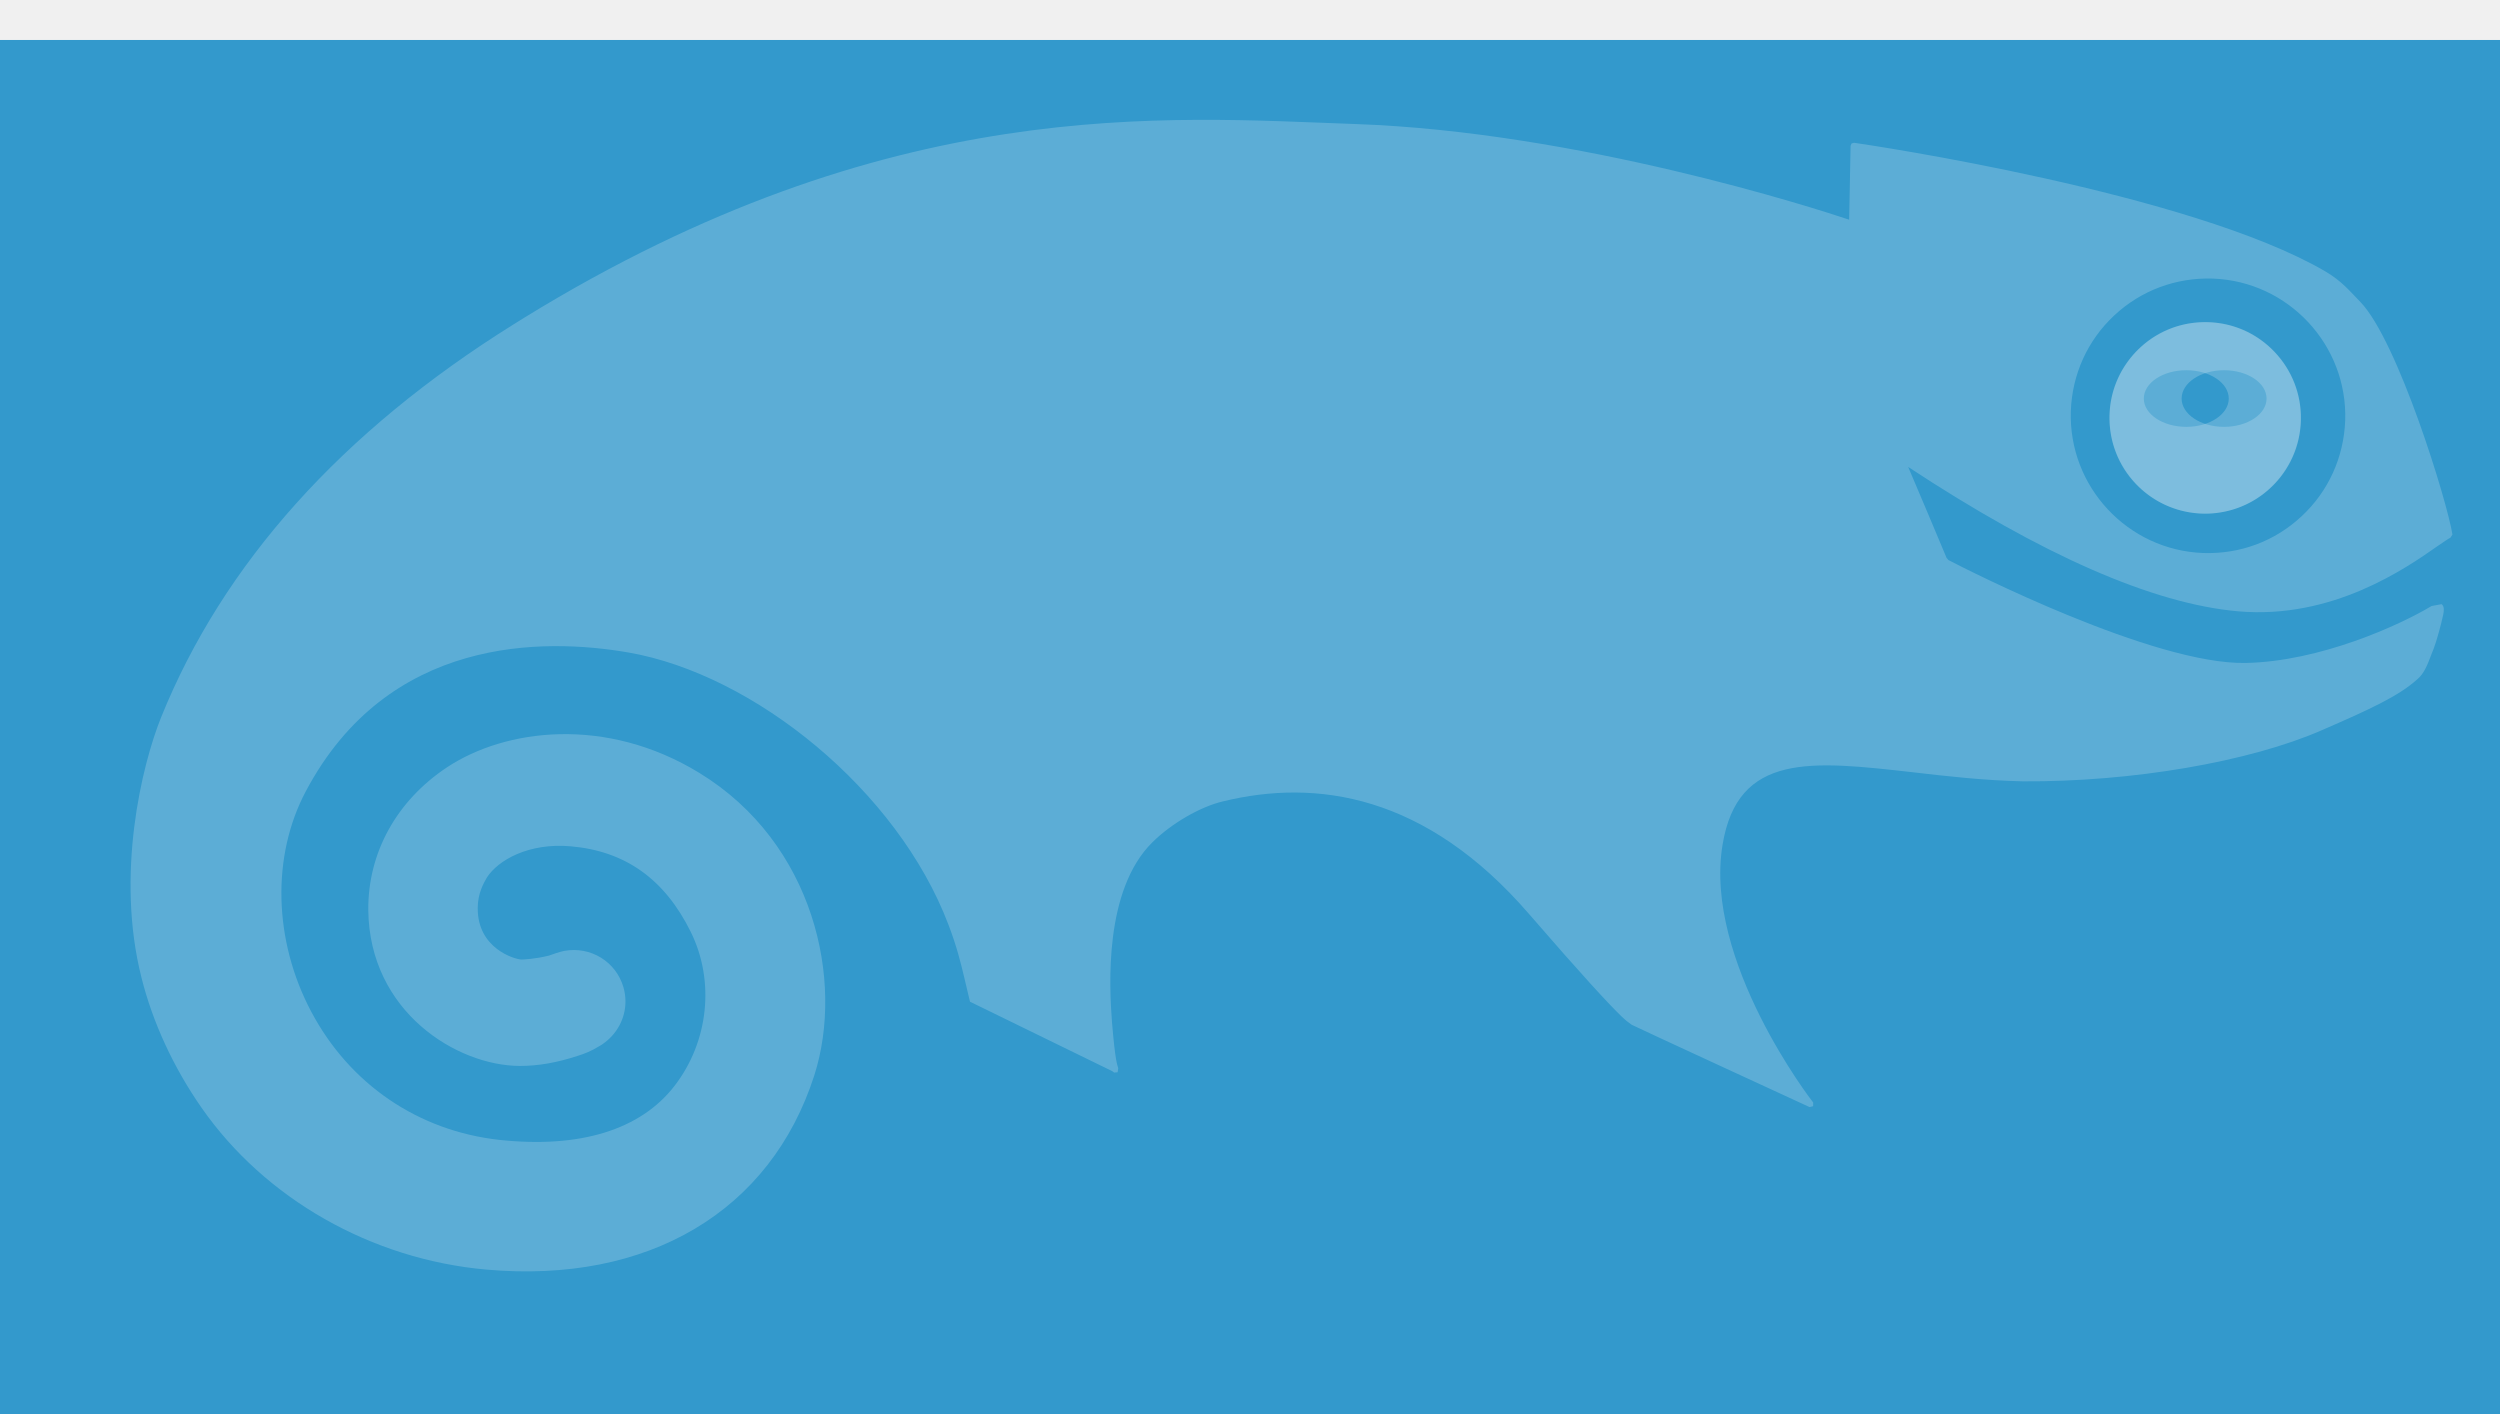
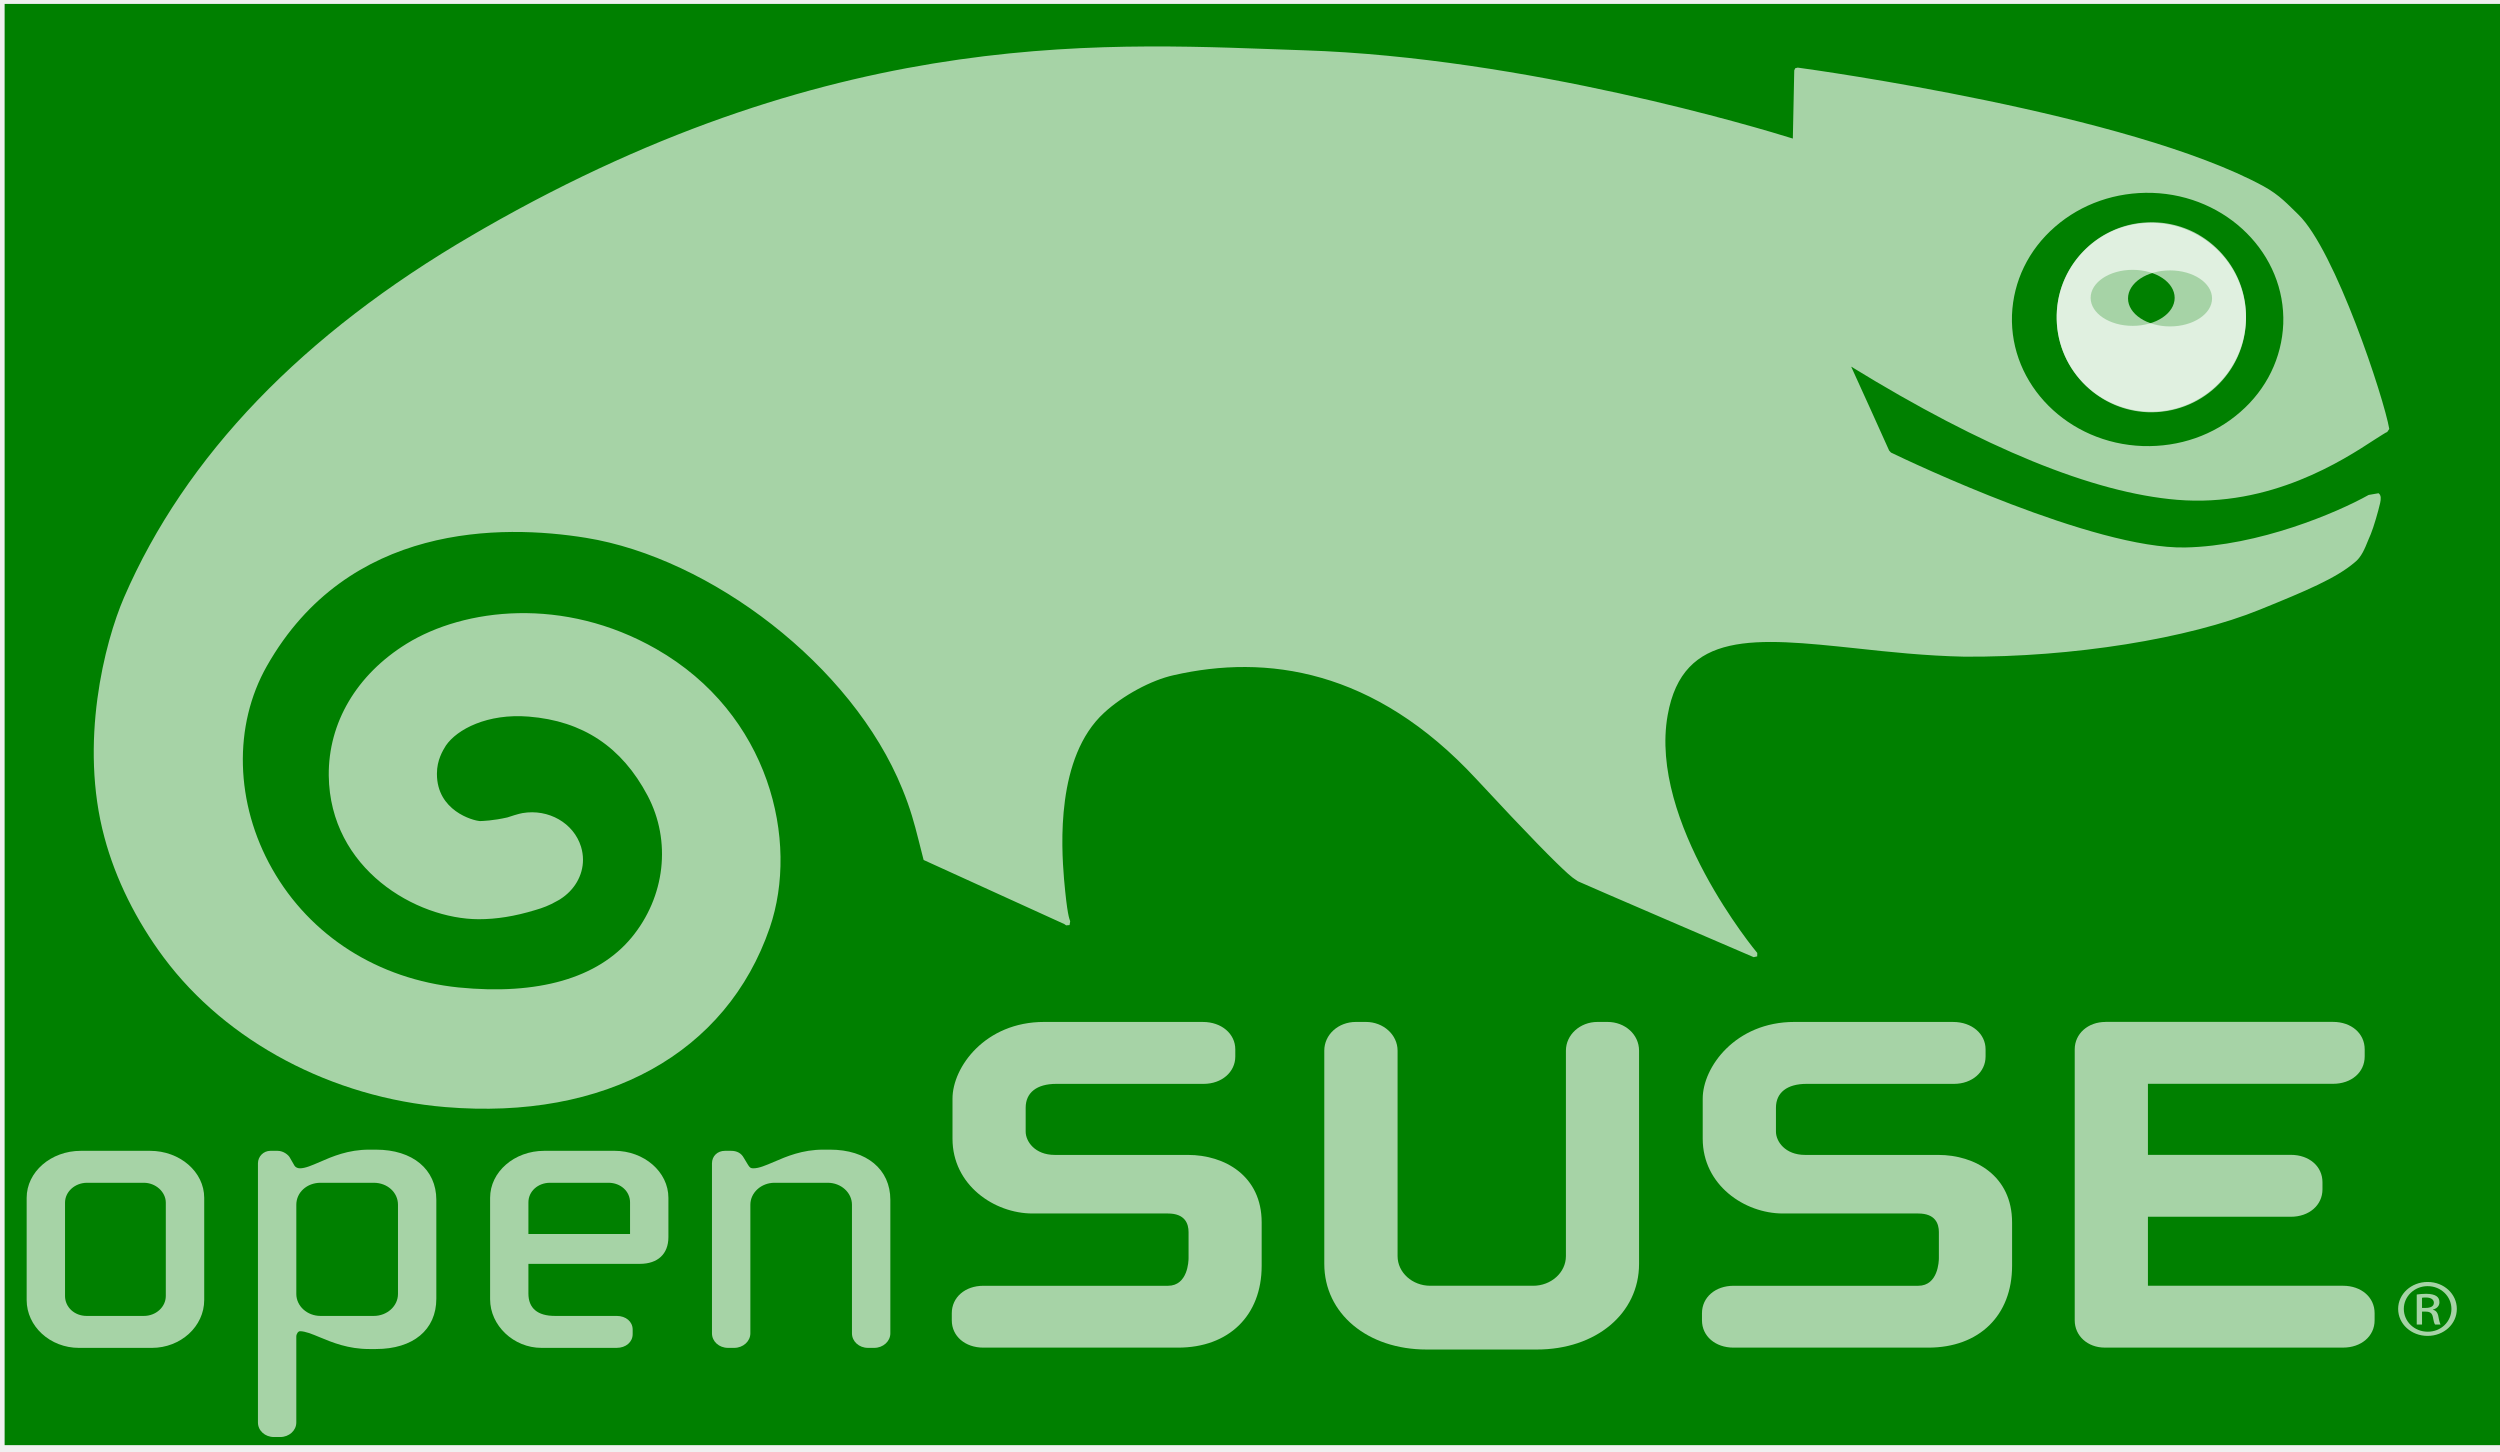
- <svg xmlns="http://www.w3.org/2000/svg" version="1.1" x="0px" y="0px" width="184" height="104" viewBox="0 0 184 104" enable-background="new 0 0 800 600" xml:space="preserve" id="svg2">
+ <svg xmlns="http://www.w3.org/2000/svg" version="1.1" x="0px" y="0px" width="186" height="108" viewBox="0 0 186 108" enable-background="new 0 0 800 600" xml:space="preserve" id="svg2">
  <defs id="defs46">
	

		
		
		
		
		
		
		
	</defs>
-   <g id="Ebene_1" transform="matrix(0.397062,0,0,0.3309481,-87.99092,-47.03083)">
-     <rect x="212" y="151" clip-rule="evenodd" width="485" height="324" id="rect5" style="fill:#3399cc;fill-rule:evenodd" />
+   <g id="Ebene_1" transform="matrix(0.397062,0,0,0.3309481,-83.83303,-49.68181)" style="fill:#008000">
+     <rect x="212" y="151" clip-rule="evenodd" width="485" height="324" id="rect5" style="fill:#008000;fill-rule:evenodd" />
  </g>
-   <path clip-rule="evenodd" d="m 179.409,40.189 c 0.459,-0.303 0.796,-0.554 0.938,-0.61 l 0.153,-0.239 c -0.388,-2.44 -4.025,-14.271 -6.776,-17.115 -0.758,-0.775 -1.365,-1.539 -2.594,-2.258 -9.952,-5.799 -33.562,-9.299 -34.668,-9.459 l -0.188,0.052 -0.071,0.171 c 0,0 -0.091,4.892 -0.105,5.439 -2.411,-0.81 -19.94,-6.472 -36.372,-7.042 -13.935,-0.49 -34.229,-2.292 -61.12,14.243 l -0.795,0.495 c -12.652,7.892 -21.387,17.623 -25.953,28.929 -1.432,3.558 -3.358,11.586 -1.449,19.14 0.822,3.302 2.355,6.62 4.422,9.59 4.672,6.711 12.512,11.164 20.953,11.916 11.919,1.066 20.944,-4.287 24.154,-14.311 2.207,-6.916 0,-17.064 -8.461,-22.241 -6.882,-4.214 -14.282,-3.256 -18.575,-0.416 -3.724,2.469 -5.833,6.306 -5.796,10.52 0.086,7.475 6.525,11.448 11.155,11.46 1.345,0 2.696,-0.234 4.219,-0.73 0.542,-0.165 1.052,-0.37 1.614,-0.718 l 0.176,-0.103 0.111,-0.074 -0.037,0.022 c 1.055,-0.719 1.69,-1.888 1.69,-3.142 0,-0.342 -0.048,-0.689 -0.146,-1.038 -0.547,-1.893 -2.417,-3.038 -4.355,-2.685 l -0.262,0.062 -0.354,0.108 -0.514,0.177 c -1.066,0.262 -1.864,0.285 -2.035,0.291 -0.542,-0.035 -3.207,-0.833 -3.207,-3.752 v -0.04 c 0,-1.072 0.43,-1.824 0.667,-2.235 0.829,-1.3 3.099,-2.576 6.166,-2.309 4.025,0.348 6.927,2.412 8.849,6.306 1.784,3.62 1.317,8.073 -1.203,11.335 -2.503,3.232 -6.959,4.606 -12.885,3.968 -5.976,-0.661 -11.027,-4.1 -13.857,-9.453 -2.769,-5.233 -2.92,-11.437 -0.391,-16.203 6.049,-11.42 17.475,-11.301 23.74,-10.218 9.271,1.608 19.818,10.16 23.559,20.035 0.604,1.574 0.912,2.822 1.181,3.963 l 0.404,1.705 10.474,5.114 0.137,0.103 0.254,-0.023 0.046,-0.302 c -0.065,-0.234 -0.217,-0.45 -0.459,-3.381 -0.199,-2.601 -0.604,-9.722 2.981,-13.251 1.392,-1.379 3.513,-2.61 5.188,-3.004 6.865,-1.677 14.915,-0.52 22.526,8.29 3.94,4.55 5.861,6.625 6.825,7.554 l 0.336,0.303 0.396,0.296 c 0.316,0.172 13.088,6.056 13.088,6.056 l 0.263,-0.063 0.005,-0.273 c -0.085,-0.097 -8.096,-10.45 -6.67,-18.975 1.123,-6.79 6.527,-6.175 14.002,-5.331 2.44,0.285 5.218,0.604 8.094,0.668 8.03,0.051 16.68,-1.432 22.011,-3.764 3.449,-1.499 5.65,-2.497 7.029,-3.751 0.496,-0.411 0.753,-1.078 1.021,-1.796 l 0.188,-0.474 c 0.223,-0.582 0.551,-1.808 0.695,-2.48 0.058,-0.296 0.092,-0.609 -0.119,-0.775 l -0.738,0.137 c -2.341,1.409 -8.193,4.077 -13.664,4.191 -6.793,0.137 -20.468,-6.831 -21.894,-7.572 l -0.137,-0.159 c -0.336,-0.821 -2.389,-5.672 -2.828,-6.698 9.847,6.487 18.014,10.073 24.266,10.626 6.96,0.62 12.385,-3.178 14.702,-4.802 z m -26.996,-9.942 c 0.1,-2.697 1.229,-5.2 3.201,-7.036 1.973,-1.842 4.547,-2.794 7.246,-2.708 5.565,0.199 9.938,4.897 9.747,10.456 -0.105,2.697 -1.234,5.2 -3.201,7.03 -1.973,1.852 -4.541,2.804 -7.252,2.713 -5.559,-0.205 -9.926,-4.891 -9.741,-10.455 z" id="Geeko_Body" style="opacity:0.2;fill:#ffffff;fill-rule:evenodd" />
-   <g style="opacity:0.2" id="g30" transform="translate(-333.4975,-231.1963)">
-     <path d="m 509.812,348.158 c 1.218,0 2.188,0.99 2.188,2.229 0,1.257 -0.971,2.237 -2.198,2.237 -1.218,0 -2.208,-0.98 -2.208,-2.237 0,-1.238 0.99,-2.229 2.208,-2.229 h 0.01 z m -0.01,0.347 c -0.98,0 -1.782,0.842 -1.782,1.882 0,1.06 0.802,1.891 1.792,1.891 0.99,0.011 1.782,-0.831 1.782,-1.881 0,-1.05 -0.792,-1.892 -1.782,-1.892 h -0.01 z m -0.416,3.179 h -0.396 v -2.485 c 0.208,-0.03 0.406,-0.06 0.703,-0.06 0.377,0 0.624,0.079 0.772,0.188 0.149,0.108 0.229,0.276 0.229,0.515 0,0.326 -0.218,0.524 -0.485,0.604 v 0.021 c 0.218,0.039 0.366,0.237 0.416,0.604 0.06,0.387 0.118,0.535 0.158,0.614 h -0.416 c -0.06,-0.079 -0.119,-0.307 -0.168,-0.634 -0.06,-0.316 -0.218,-0.436 -0.535,-0.436 h -0.277 v 1.069 z m 0,-1.377 h 0.287 c 0.327,0 0.604,-0.118 0.604,-0.426 0,-0.218 -0.158,-0.436 -0.604,-0.436 -0.129,0 -0.218,0.01 -0.287,0.021 v 0.841 z" id="path32" style="fill:#ffffff" />
-   </g>
-   <g id="Auge_1" transform="translate(-327.1415,-237.7387)">
-     <g id="g35" style="opacity:0.2">
+   <g id="Auge_1" transform="translate(-329.3844,-244.8692)" style="opacity:0.65;fill:#ffffff">
+     <g id="g35">
      <path clip-rule="evenodd" d="m 489.682,261.452 c -1.888,-0.068 -3.678,0.599 -5.046,1.882 -1.368,1.283 -2.175,3.021 -2.232,4.903 -0.131,3.889 2.914,7.161 6.794,7.304 1.887,0.057 3.686,-0.611 5.062,-1.893 1.374,-1.289 2.164,-3.028 2.224,-4.903 0.13,-3.889 -2.914,-7.155 -6.802,-7.293 z m 1.151,7.703 c -1.728,0 -3.124,-0.935 -3.124,-2.081 0,-1.157 1.396,-2.087 3.124,-2.087 1.728,0 3.128,0.93 3.128,2.087 0,1.147 -1.4,2.081 -3.128,2.081 z" id="path37" style="fill:#ffffff;fill-rule:evenodd" />
    </g>
  </g>
-   <g id="Auge_2" transform="translate(-327.1415,-237.7387)">
-     <g id="g40" style="opacity:0.2">
+   <g id="Auge_2" transform="translate(-329.3829,-244.911)">
+     <g id="g40" style="fill:#ffffff;opacity:0.65">
      <path clip-rule="evenodd" d="m 482.403,268.745 c 0.06,1.875 0.85,3.614 2.224,4.903 1.377,1.281 3.176,1.949 5.062,1.893 3.88,-0.143 6.925,-3.415 6.794,-7.304 -0.058,-1.882 -0.864,-3.62 -2.232,-4.903 -1.368,-1.283 -3.158,-1.95 -5.046,-1.882 -3.889,0.138 -6.933,3.404 -6.802,7.293 z m 2.523,-1.671 c 0,-1.157 1.4,-2.087 3.128,-2.087 1.728,0 3.124,0.93 3.124,2.087 0,1.146 -1.396,2.081 -3.124,2.081 -1.728,0 -3.128,-0.934 -3.128,-2.081 z" id="path42" style="fill:#ffffff;fill-rule:evenodd" />
    </g>
  </g>
+   <g id="Geeko_Body" transform="translate(-2,-6)">
+     <path style="opacity:0.65;fill:#ffffff;fill-rule:evenodd" id="Body" d="m 178.672,38.707 c 0.459,-0.283 0.796,-0.517 0.937,-0.569 l 0.153,-0.223 C 179.375,35.64 175.74,24.608 172.991,21.956 172.233,21.233 171.626,20.521 170.398,19.85 160.452,14.442 136.856,11.179 135.751,11.03 l -0.188,0.048 -0.071,0.159 c 0,0 -0.091,4.562 -0.105,5.072 C 132.978,15.554 115.459,10.274 99.037,9.743 85.11,9.286 64.828,7.605 37.954,23.024 l -0.795,0.462 C 24.515,30.845 15.785,39.92 11.222,50.462 9.79,53.78 7.866,61.266 9.773,68.311 c 0.822,3.079 2.354,6.173 4.419,8.943 4.669,6.258 12.505,10.411 20.94,11.112 11.912,0.994 20.931,-3.998 24.14,-13.345 2.206,-6.449 0,-15.912 -8.456,-20.74 -6.878,-3.93 -14.273,-3.036 -18.564,-0.388 -3.722,2.302 -5.83,5.88 -5.793,9.81 0.086,6.97 6.521,10.675 11.148,10.687 1.344,0 2.694,-0.218 4.216,-0.681 0.542,-0.154 1.051,-0.345 1.613,-0.67 l 0.176,-0.096 0.111,-0.069 -0.037,0.021 c 1.054,-0.67 1.689,-1.761 1.689,-2.93 0,-0.319 -0.048,-0.642 -0.146,-0.968 -0.547,-1.765 -2.416,-2.833 -4.352,-2.504 l -0.262,0.058 -0.354,0.101 -0.514,0.165 c -1.065,0.244 -1.863,0.266 -2.034,0.271 -0.542,-0.033 -3.205,-0.777 -3.205,-3.499 v -0.037 c 0,-1 0.43,-1.701 0.667,-2.084 0.829,-1.212 3.097,-2.402 6.162,-2.153 4.023,0.325 6.923,2.249 8.844,5.88 1.783,3.376 1.316,7.528 -1.202,10.57 -2.502,3.014 -6.955,4.295 -12.877,3.7 -5.972,-0.616 -11.02,-3.823 -13.849,-8.815 -2.767,-4.88 -2.918,-10.665 -0.391,-15.109 6.045,-10.649 17.465,-10.538 23.726,-9.528 9.265,1.499 19.806,9.474 23.545,18.683 0.604,1.468 0.911,2.632 1.18,3.696 l 0.404,1.59 10.468,4.769 0.137,0.096 0.254,-0.021 0.046,-0.282 c -0.065,-0.218 -0.217,-0.42 -0.459,-3.153 -0.199,-2.425 -0.604,-9.066 2.979,-12.357 1.391,-1.286 3.511,-2.434 5.185,-2.801 6.861,-1.564 14.906,-0.485 22.513,7.73 3.938,4.243 5.857,6.178 6.821,7.044 l 0.336,0.283 0.396,0.276 c 0.316,0.16 13.08,5.647 13.08,5.647 l 0.263,-0.059 0.005,-0.255 c -0.085,-0.09 -8.091,-9.745 -6.666,-17.694 1.122,-6.332 6.523,-5.758 13.994,-4.971 2.439,0.266 5.215,0.563 8.089,0.623 8.025,0.048 16.67,-1.335 21.998,-3.51 3.447,-1.398 5.647,-2.328 7.025,-3.498 0.496,-0.383 0.753,-1.005 1.02,-1.675 l 0.188,-0.442 c 0.223,-0.543 0.551,-1.686 0.695,-2.313 0.058,-0.276 0.092,-0.568 -0.119,-0.723 l -0.738,0.128 c -2.34,1.314 -8.188,3.802 -13.656,3.908 -6.789,0.128 -20.456,-6.37 -21.881,-7.061 l -0.137,-0.148 c -0.336,-0.766 -2.388,-5.289 -2.826,-6.246 9.841,6.049 18.003,9.393 24.251,9.909 6.956,0.578 12.378,-2.964 14.693,-4.478 z M 151.692,29.436 c 0.1,-2.515 1.228,-4.849 3.199,-6.561 1.972,-1.718 4.544,-2.605 7.242,-2.525 5.562,0.186 9.932,4.566 9.741,9.75 -0.105,2.515 -1.233,4.849 -3.199,6.556 -1.972,1.727 -4.538,2.615 -7.248,2.53 -5.556,-0.191 -9.92,-4.561 -9.735,-9.749 z" clip-rule="evenodd" />
+     <path style="opacity:0.65;fill:#ffffff;fill-opacity:1" id="path7" d="m 79.683,82.032 c -4.398,0 -6.817,3.371 -6.817,5.701 v 2.992 c 0,3.432 3.093,5.559 5.961,5.559 h 10.068 c 1.268,0 1.534,0.753 1.534,1.388 v 1.931 c 0,0.205 -0.046,2.059 -1.534,2.059 H 75.164 c -1.365,0 -2.351,0.861 -2.351,2.039 v 0.534 c 0,1.173 0.986,2.029 2.351,2.029 h 14.478 c 3.784,0 6.226,-2.387 6.226,-6.085 v -3.228 c 0,-3.472 -2.752,-5.025 -5.484,-5.025 h -9.907 c -1.491,0 -2.167,-1.014 -2.167,-1.731 v -1.782 c 0,-1.122 0.827,-1.773 2.274,-1.773 h 10.966 c 1.345,0 2.356,-0.876 2.356,-2.034 v -0.533 c 0,-1.163 -1.029,-2.039 -2.402,-2.039 H 79.683 z" />
+     <path style="opacity:0.65;fill:#ffffff;fill-opacity:1" id="path9" d="m 120.852,82.032 c -1.3,0 -2.348,0.958 -2.348,2.136 v 15.285 c 0,1.225 -1.102,2.208 -2.436,2.208 h -7.653 c -1.339,0 -2.435,-0.984 -2.435,-2.208 v -15.285 c 0,-1.179 -1.056,-2.136 -2.356,-2.136 h -0.74 c -1.319,0 -2.357,0.943 -2.357,2.136 v 15.864 c 0,3.693 3.206,6.373 7.621,6.373 h 8.184 c 4.41,0 7.614,-2.678 7.614,-6.373 V 84.168 c 0,-1.193 -1.034,-2.136 -2.351,-2.136 h -0.745 z" />
+     <path style="opacity:0.65;fill:#ffffff;fill-opacity:1" id="path11" d="m 135.504,82.032 c -4.396,0 -6.822,3.371 -6.822,5.701 v 2.992 c 0,3.432 3.099,5.559 5.969,5.559 h 10.065 c 1.27,0 1.537,0.753 1.537,1.388 v 1.931 c 0,0.205 -0.046,2.059 -1.537,2.059 h -13.738 c -1.359,0 -2.351,0.861 -2.351,2.039 v 0.534 c 0,1.173 0.992,2.029 2.351,2.029 h 14.483 c 3.785,0 6.238,-2.387 6.238,-6.085 v -3.228 c 0,-3.472 -2.76,-5.025 -5.492,-5.025 h -9.907 c -1.495,0 -2.169,-1.014 -2.169,-1.731 v -1.782 c 0,-1.122 0.827,-1.773 2.274,-1.773 h 10.972 c 1.342,0 2.35,-0.876 2.35,-2.034 v -0.533 c 0,-1.163 -1.028,-2.039 -2.407,-2.039 h -11.816 z" />
+     <path style="opacity:0.65;fill:#ffffff;fill-opacity:1" id="path13" d="m 158.65,82.032 c -1.305,0 -2.291,0.877 -2.291,2.039 v 20.162 c 0,1.157 0.963,2.029 2.24,2.029 h 17.721 c 1.365,0 2.351,-0.855 2.351,-2.029 v -0.534 c 0,-1.178 -0.986,-2.039 -2.351,-2.039 0,0 -13.861,0 -14.514,0 0,-0.523 0,-4.616 0,-5.133 0.646,0 10.635,0 10.635,0 1.362,0 2.351,-0.866 2.351,-2.039 v -0.533 c 0,-1.179 -0.989,-2.034 -2.351,-2.034 0,0 -9.989,0 -10.635,0 0,-0.527 0,-4.759 0,-5.286 0.646,0 13.776,0 13.776,0 1.36,0 2.351,-0.85 2.351,-2.034 v -0.533 c 0,-1.179 -0.991,-2.039 -2.351,-2.039 h -16.932 z" />
+     <g transform="matrix(0.9909571,0,0,0.898433,-478.8003,-271.677)" style="opacity:0.65;fill:#ffffff;fill-opacity:1" id="g15">
+       <path style="fill:#ffffff;fill-opacity:1" id="path17" d="m 491.254,404.369 c -2.241,0 -4.065,1.744 -4.065,3.894 v 8.461 c 0,2.184 1.765,3.963 3.929,3.963 h 5.473 c 2.164,0 3.929,-1.779 3.929,-3.963 v -8.461 c 0,-2.149 -1.825,-3.894 -4.065,-3.894 h -5.201 z m -1.184,12.019 v -7.726 c 0,-0.906 0.744,-1.647 1.654,-1.647 h 4.264 c 0.89,0 1.648,0.758 1.648,1.647 v 7.726 c 0,0.912 -0.738,1.653 -1.648,1.653 h -4.296 c -0.912,0 -1.622,-0.725 -1.622,-1.653 z" />
+       <path style="fill:#ffffff;fill-opacity:1" id="path19" d="m 512.91,404.271 c -1.578,0 -2.768,0.564 -3.723,1.026 -0.582,0.279 -1.086,0.52 -1.477,0.52 -0.177,0 -0.328,-0.08 -0.408,-0.211 l -0.364,-0.696 c -0.091,-0.183 -0.456,-0.541 -0.907,-0.541 h -0.541 c -0.52,0 -0.936,0.467 -0.936,1.037 v 21.461 c 0,0.673 0.531,1.203 1.203,1.203 h 0.468 c 0.667,0 1.209,-0.536 1.209,-1.203 v -7.121 c 0,-0.211 0.137,-0.439 0.276,-0.439 0.391,0 0.895,0.229 1.477,0.496 0.955,0.439 2.145,0.98 3.723,0.98 h 0.505 c 2.794,0 4.532,-1.597 4.532,-4.162 v -8.192 c 0,-2.526 -1.775,-4.157 -4.532,-4.157 h -0.505 z m -5.475,11.952 v -7.39 c 0,-1.021 0.798,-1.818 1.818,-1.818 h 3.997 c 1.021,0 1.818,0.798 1.818,1.818 v 7.39 c 0,1.003 -0.818,1.818 -1.818,1.818 h -3.997 c -1.001,0 -1.818,-0.815 -1.818,-1.818 z" />
+       <path style="fill:#ffffff;fill-opacity:1" id="path21" d="m 526.044,404.369 c -2.241,0 -4.06,1.744 -4.06,3.894 v 8.398 c 0,2.178 1.768,4.025 3.854,4.025 h 5.647 c 0.698,0 1.203,-0.484 1.203,-1.141 v -0.37 c 0,-0.661 -0.505,-1.135 -1.203,-1.135 h -4.639 c -1.3,0 -1.986,-0.639 -1.986,-1.854 0,0 0,-2.115 0,-2.457 0.379,0 8.369,0 8.369,0 1.346,0 2.142,-0.821 2.142,-2.212 v -3.256 c 0,-2.149 -1.822,-3.894 -4.054,-3.894 h -5.273 z m -1.183,4.265 c 0,-0.907 0.713,-1.619 1.621,-1.619 h 4.396 c 0.906,0 1.613,0.712 1.613,1.619 0,0 0,2.28 0,2.622 -0.364,0 -7.258,0 -7.631,0 10e-4,-0.342 10e-4,-2.622 10e-4,-2.622 z" />
+       <path style="fill:#ffffff;fill-opacity:1" id="path23" d="m 546.997,404.271 c -1.573,0 -2.76,0.564 -3.718,1.021 -0.596,0.28 -1.105,0.525 -1.521,0.525 -0.183,0 -0.257,-0.023 -0.399,-0.269 l -0.331,-0.604 c -0.19,-0.382 -0.513,-0.575 -0.949,-0.575 h -0.465 c -0.562,0 -0.972,0.438 -0.972,1.037 v 14.077 c 0,0.667 0.527,1.203 1.206,1.203 h 0.465 c 0.667,0 1.211,-0.542 1.211,-1.203 v -10.65 c 0,-0.998 0.815,-1.818 1.813,-1.818 h 3.999 c 1.001,0 1.816,0.82 1.816,1.818 v 10.65 c 0,0.667 0.53,1.203 1.203,1.203 h 0.47 c 0.667,0 1.209,-0.542 1.209,-1.203 v -11.055 c 0,-2.526 -1.776,-4.157 -4.535,-4.157 h -0.502 z" />
+     </g>
+     <g transform="matrix(0.9909571,0,0,0.898433,-478.8003,-271.677)" style="opacity:0.65;fill:#ffffff;fill-opacity:1" id="g25">
+       <path style="fill:#ffffff;fill-opacity:1" id="path27" d="m 667.456,415.229 c 1.218,0 2.188,0.99 2.188,2.229 0,1.257 -0.971,2.237 -2.198,2.237 -1.218,0 -2.208,-0.98 -2.208,-2.237 0,-1.238 0.99,-2.229 2.208,-2.229 h 0.01 z m -0.01,0.346 c -0.98,0 -1.782,0.842 -1.782,1.882 0,1.06 0.802,1.891 1.792,1.891 0.99,0.011 1.782,-0.831 1.782,-1.881 0,-1.05 -0.792,-1.892 -1.782,-1.892 h -0.01 z m -0.416,3.179 h -0.396 v -2.485 c 0.208,-0.03 0.406,-0.06 0.703,-0.06 0.377,0 0.624,0.079 0.772,0.188 0.149,0.108 0.229,0.276 0.229,0.515 0,0.326 -0.218,0.524 -0.485,0.604 v 0.021 c 0.218,0.039 0.366,0.237 0.416,0.604 0.06,0.387 0.118,0.535 0.158,0.614 h -0.416 c -0.06,-0.079 -0.119,-0.307 -0.168,-0.634 -0.06,-0.316 -0.218,-0.436 -0.535,-0.436 h -0.277 v 1.069 z m 0,-1.377 h 0.287 c 0.327,0 0.604,-0.118 0.604,-0.426 0,-0.218 -0.158,-0.436 -0.604,-0.436 -0.129,0 -0.218,0.01 -0.287,0.021 v 0.841 z" />
+     </g>
+     <g transform="translate(-333.4975,-231.1963)" id="g30" style="opacity:0.2;fill:#ffffff">
+       <path style="fill:#ffffff" id="path32" d="m 509.812,348.158 c 1.218,0 2.188,0.99 2.188,2.229 0,1.257 -0.971,2.237 -2.198,2.237 -1.218,0 -2.208,-0.98 -2.208,-2.237 0,-1.238 0.99,-2.229 2.208,-2.229 h 0.01 z m -0.01,0.347 c -0.98,0 -1.782,0.842 -1.782,1.882 0,1.06 0.802,1.891 1.792,1.891 0.99,0.011 1.782,-0.831 1.782,-1.881 0,-1.05 -0.792,-1.892 -1.782,-1.892 h -0.01 z m -0.416,3.179 h -0.396 v -2.485 c 0.208,-0.03 0.406,-0.06 0.703,-0.06 0.377,0 0.624,0.079 0.772,0.188 0.149,0.108 0.229,0.276 0.229,0.515 0,0.326 -0.218,0.524 -0.485,0.604 v 0.021 c 0.218,0.039 0.366,0.237 0.416,0.604 0.06,0.387 0.118,0.535 0.158,0.614 h -0.416 c -0.06,-0.079 -0.119,-0.307 -0.168,-0.634 -0.06,-0.316 -0.218,-0.436 -0.535,-0.436 h -0.277 v 1.069 z m 0,-1.377 h 0.287 c 0.327,0 0.604,-0.118 0.604,-0.426 0,-0.218 -0.158,-0.436 -0.604,-0.436 -0.129,0 -0.218,0.01 -0.287,0.021 v 0.841 z" />
+     </g>
+   </g>
</svg>
